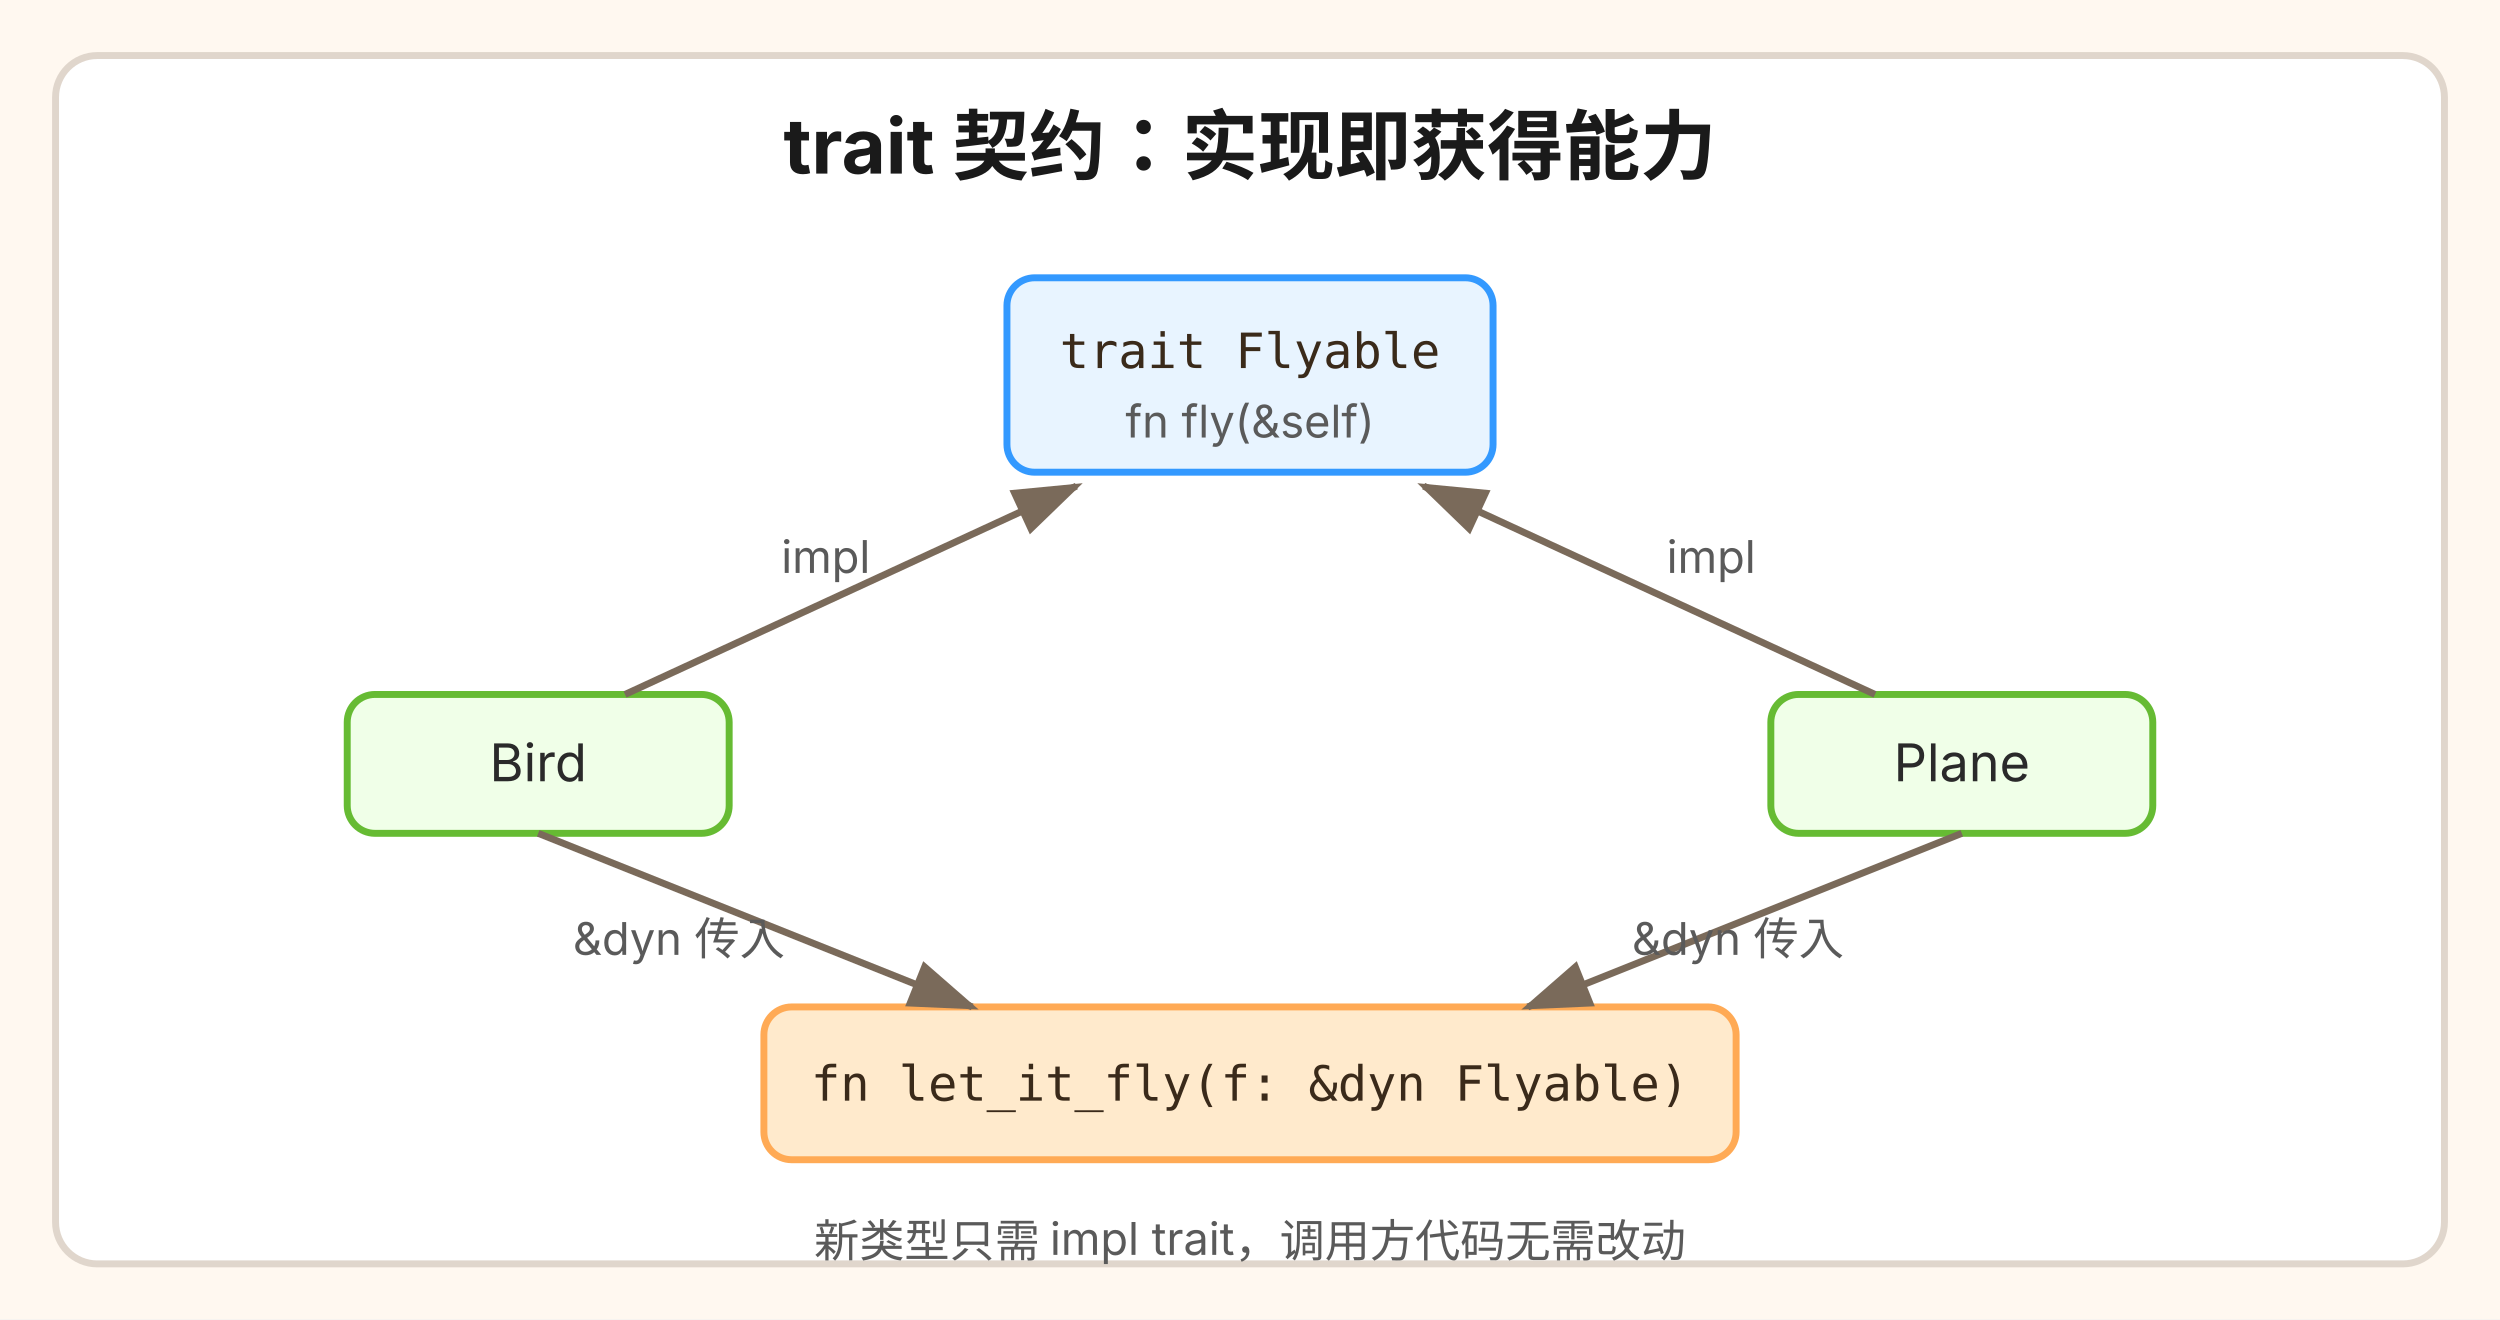
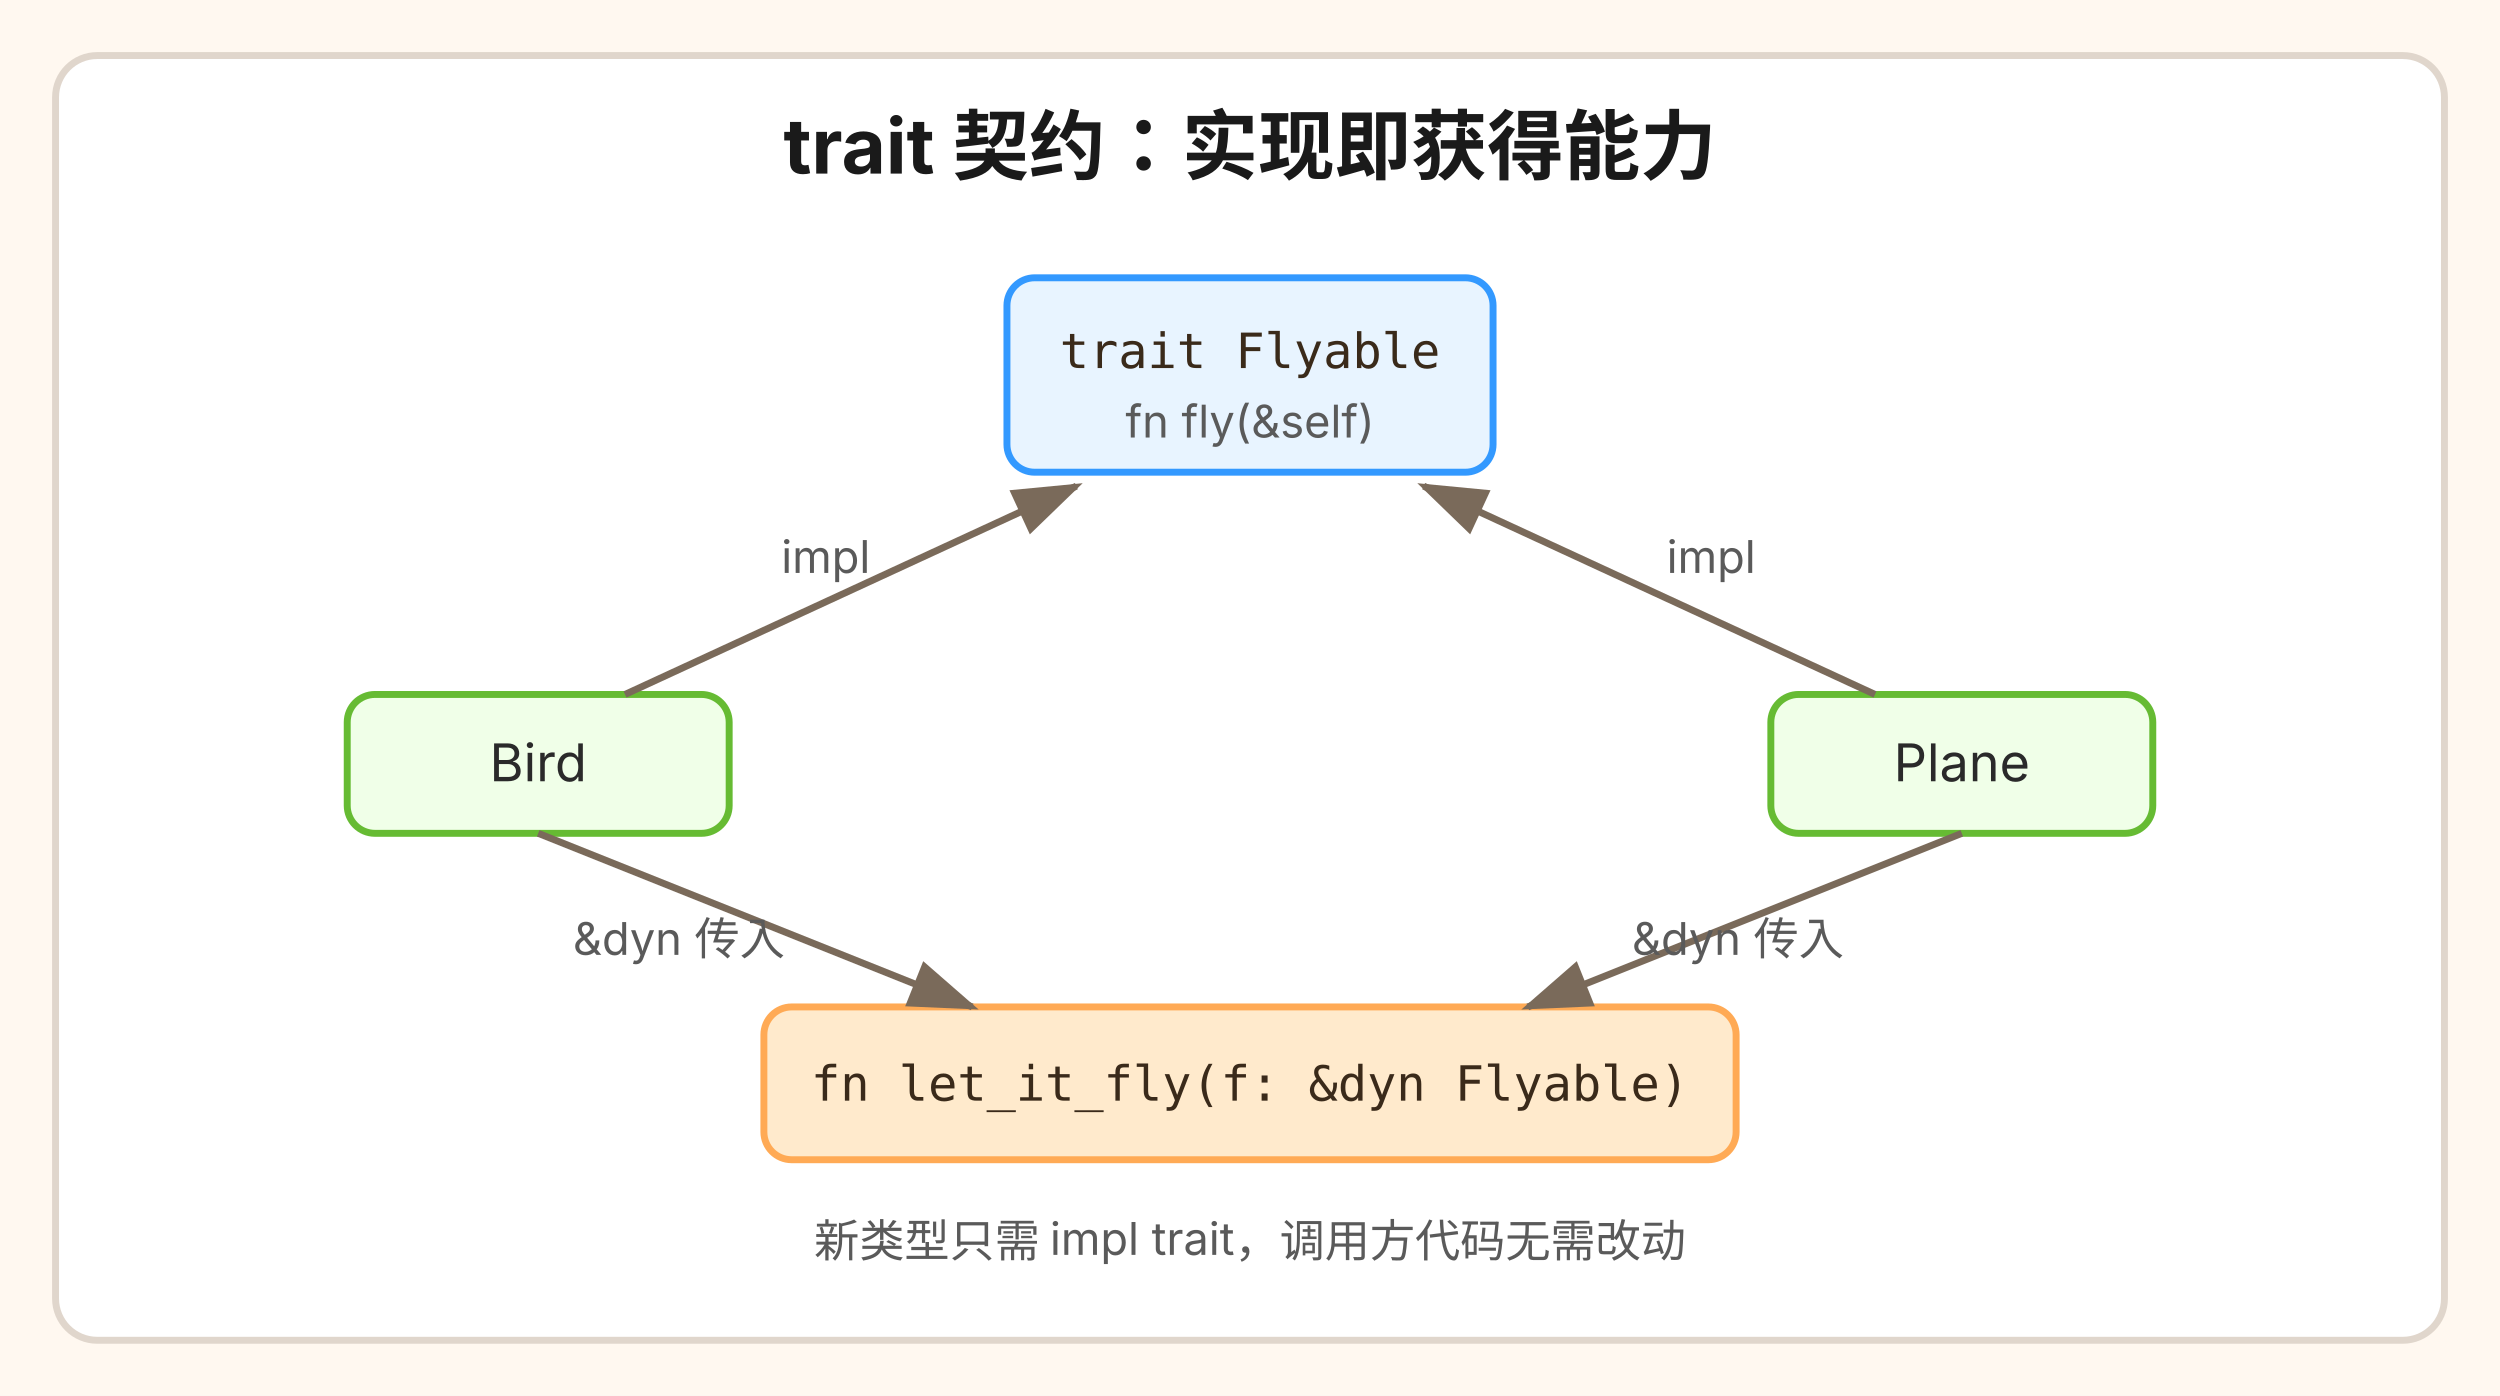
- <svg xmlns="http://www.w3.org/2000/svg" width="720" height="380" viewBox="0 0 720 380">
+ <svg xmlns="http://www.w3.org/2000/svg" width="720" height="402" viewBox="0 0 720 402">
  <defs>
    <style>
      .bg { fill: #fff8f0; }
      .card { fill: #ffffff; stroke: #e0d6cc; stroke-width: 2; }
      .title { font: bold 22px system-ui, -apple-system, sans-serif; fill: #1a1a1a; }
      .text { font: 15px system-ui, -apple-system, sans-serif; fill: #2a2a2a; }
      .code { font: 14px "SF Mono", Menlo, monospace; fill: #3a2a1a; }
      .label { font: 13px system-ui, -apple-system, sans-serif; fill: #5a5a5a; }
      .arrow { stroke: #7a6a5a; stroke-width: 2; fill: none; marker-end: url(#arrowhead); }
      .highlight { fill: #ffeacc; stroke: #ffaa55; stroke-width: 2; }
      .box { fill: #e8f4ff; stroke: #3399ff; stroke-width: 2; }
      .box2 { fill: #f0ffe8; stroke: #66bb33; stroke-width: 2; }
      .box3 { fill: #fff0f5; stroke: #dd5599; stroke-width: 2; }
    </style>
    <marker id="arrowhead" markerWidth="10" markerHeight="7" refX="9" refY="3.5" orient="auto">
      <polygon points="0 0, 10 3.5, 0 7" fill="#7a6a5a" />
    </marker>
  </defs>
-   <rect width="720" height="380" class="bg" />
-   <rect x="16" y="16" width="688" height="348" rx="12" class="card" />
+   <rect width="720" height="402" class="bg" />
+   <rect x="16" y="16" width="688" height="370" rx="12" class="card" />
  <text x="360" y="50" text-anchor="middle" class="title">trait 契约：实现即获得能力</text>
  <rect x="290" y="80" width="140" height="56" rx="8" class="box" />
  <text x="360" y="106" text-anchor="middle" class="code">trait Flyable</text>
  <text x="360" y="126" text-anchor="middle" class="label">fn fly(&amp;self)</text>
  <rect x="100" y="200" width="110" height="40" rx="8" class="box2" />
  <text x="155" y="225" text-anchor="middle" class="text">Bird</text>
  <rect x="510" y="200" width="110" height="40" rx="8" class="box2" />
  <text x="565" y="225" text-anchor="middle" class="text">Plane</text>
  <rect x="220" y="290" width="280" height="44" rx="8" class="highlight" />
  <text x="360" y="317" text-anchor="middle" class="code">fn let_it_fly(f: &amp;dyn Flyable)</text>
  <line x1="180" y1="200" x2="310" y2="140" class="arrow" />
  <text x="225" y="165" class="label">impl</text>
  <line x1="540" y1="200" x2="410" y2="140" class="arrow" />
  <text x="480" y="165" class="label">impl</text>
  <line x1="155" y1="240" x2="280" y2="290" class="arrow" />
  <text x="165" y="275" class="label">&amp;dyn 传入</text>
  <line x1="565" y1="240" x2="440" y2="290" class="arrow" />
  <text x="470" y="275" class="label">&amp;dyn 传入</text>
  <text x="360" y="362" text-anchor="middle" class="label">新类型只需 impl trait，调用方代码无需改动</text>
</svg>
